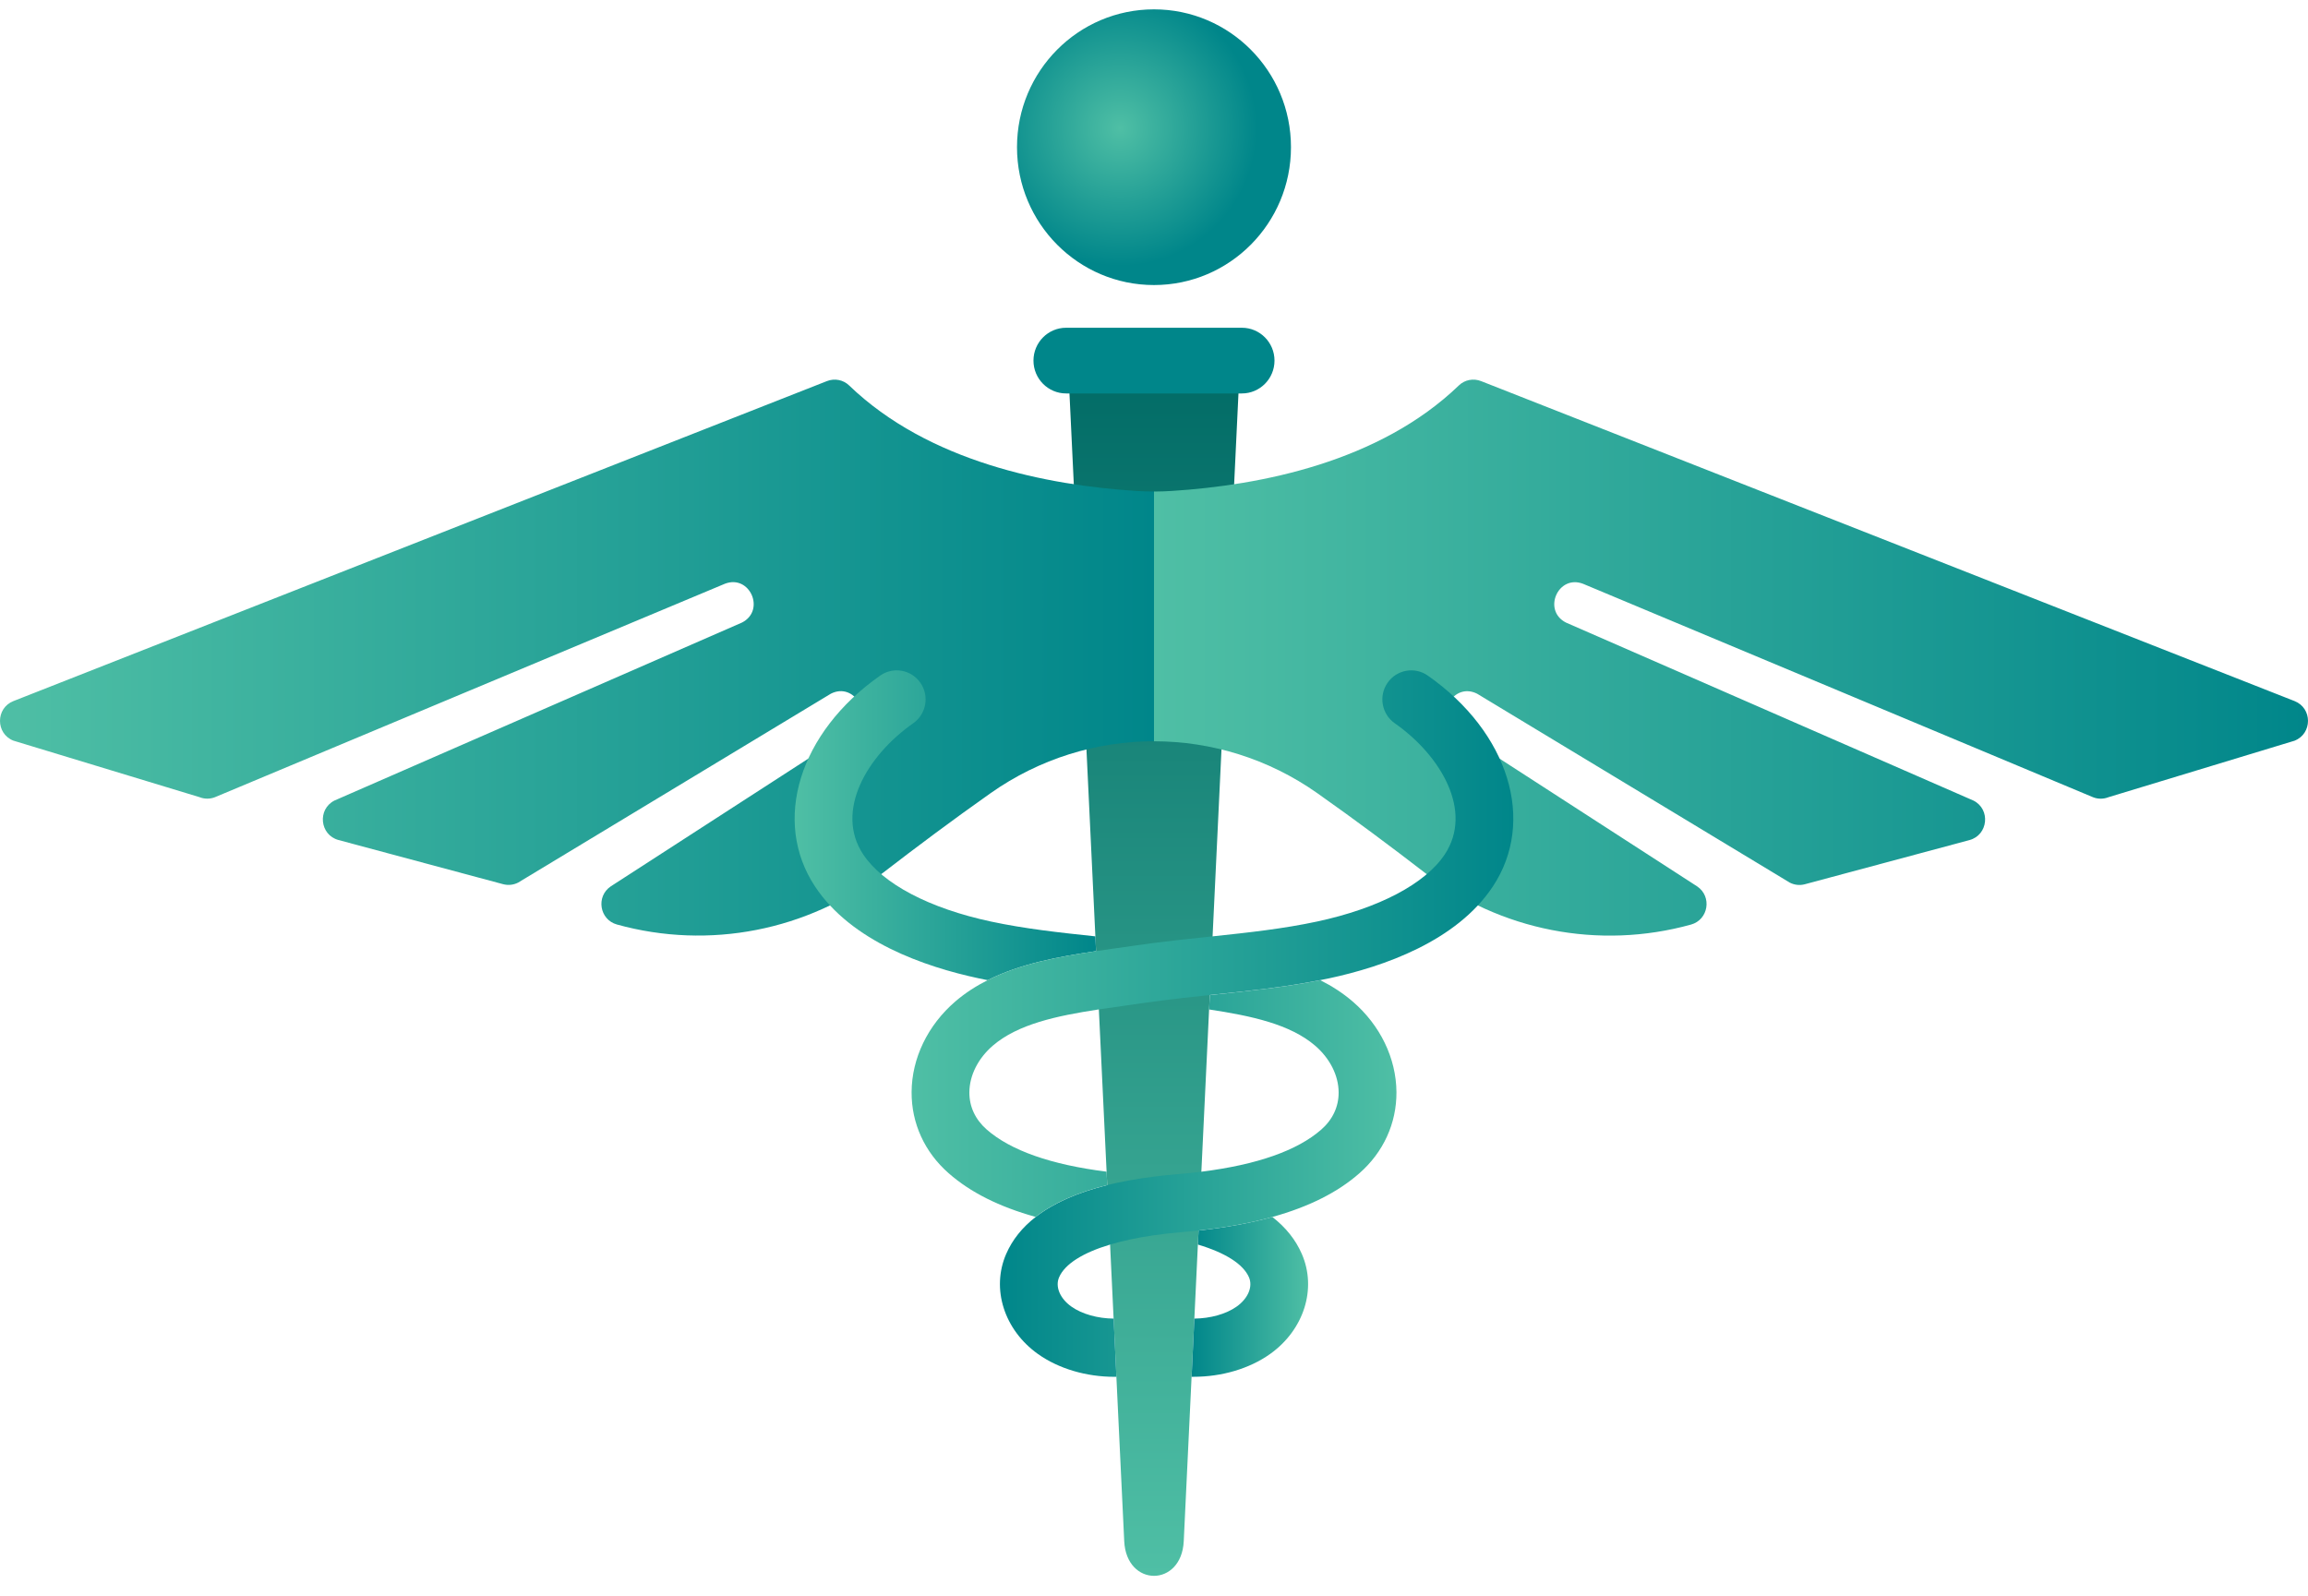
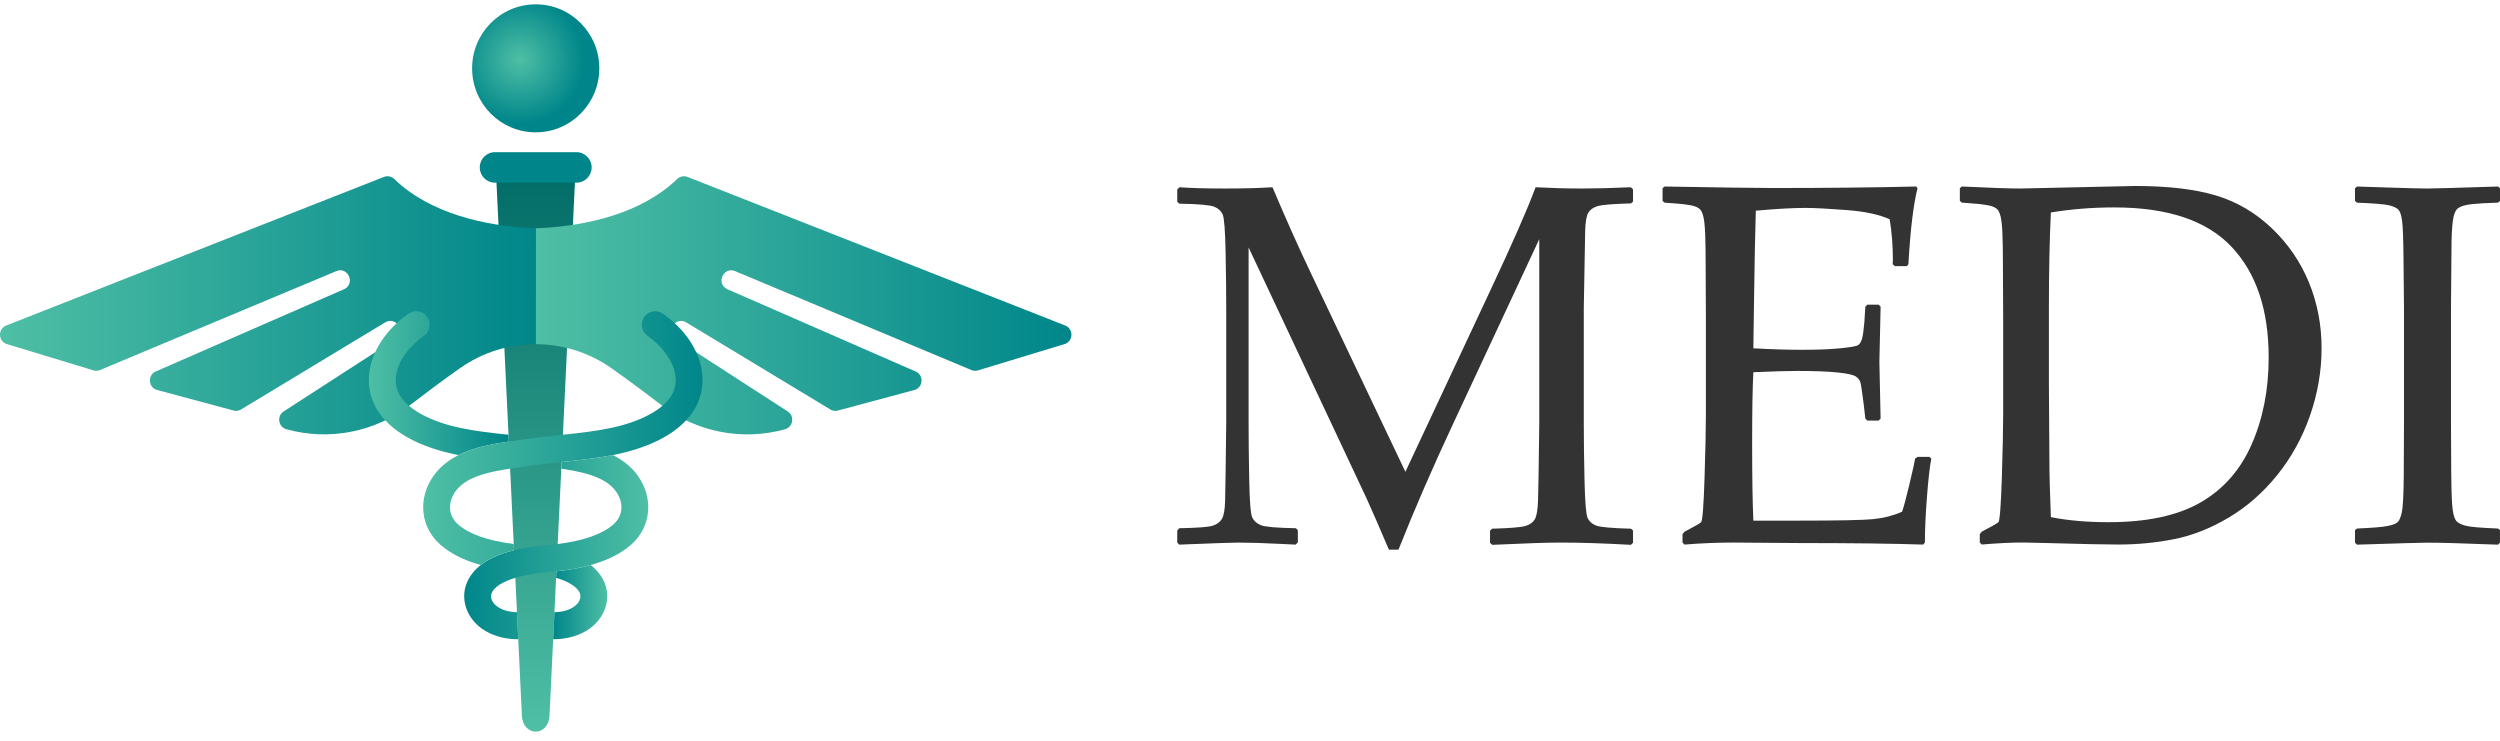
- <svg xmlns="http://www.w3.org/2000/svg" width="81" height="56" viewBox="0 0 81 56" fill="none">
+ <svg xmlns="http://www.w3.org/2000/svg" width="189" height="56" viewBox="0 0 189 56" fill="none">
  <path d="M39.455 54.094L37.525 13.63C37.489 12.887 37.967 12.26 38.57 12.26H42.428C43.031 12.26 43.509 12.887 43.473 13.63L41.544 54.094C41.468 55.718 39.532 55.718 39.455 54.094Z" fill="url(#paint0_linear)" />
  <path d="M40.499 10.005C43.155 10.005 45.307 7.838 45.307 5.166C45.307 2.494 43.155 0.328 40.499 0.328C37.844 0.328 35.692 2.494 35.692 5.166C35.692 7.838 37.844 10.005 40.499 10.005Z" fill="url(#paint1_radial)" />
  <path d="M43.584 13.81H37.416C36.783 13.81 36.27 13.294 36.27 12.657C36.27 12.02 36.783 11.504 37.416 11.504H43.584C44.216 11.504 44.729 12.02 44.729 12.657C44.729 13.294 44.216 13.81 43.584 13.81Z" fill="#00868A" />
  <path d="M80.531 24.609L51.979 13.377C51.712 13.272 51.407 13.328 51.2 13.528C48.413 16.213 44.254 17.032 41.126 17.232C40.917 17.245 40.708 17.253 40.5 17.253V26.019C42.505 26.019 44.511 26.627 46.232 27.841C47.564 28.78 48.854 29.745 49.989 30.621C52.651 32.673 56.116 33.349 59.348 32.452C59.959 32.282 60.09 31.47 59.565 31.114L51.093 25.635C50.322 25.112 51.014 23.927 51.843 24.351L62.815 30.981C62.978 31.064 63.166 31.085 63.342 31.037L69.118 29.487C69.776 29.31 69.869 28.409 69.261 28.101L54.96 21.853C54.122 21.428 54.681 20.155 55.557 20.491L73.461 27.985C73.634 28.052 73.825 28.05 73.997 27.982L80.531 25.998C81.156 25.748 81.156 24.858 80.531 24.609Z" fill="url(#paint2_linear)" />
  <path d="M39.873 17.232C36.745 17.032 32.586 16.213 29.799 13.528C29.592 13.328 29.287 13.272 29.02 13.377L0.469 24.609C-0.156 24.857 -0.156 25.748 0.468 25.996L7.002 27.98C7.174 28.049 7.365 28.05 7.538 27.984L25.442 20.489C26.318 20.153 26.876 21.427 26.039 21.852L11.738 28.099C11.13 28.408 11.223 29.309 11.881 29.485L17.657 31.035C17.833 31.082 18.022 31.063 18.184 30.979L29.157 24.35C29.985 23.925 30.678 25.11 29.907 25.633L21.434 31.112C20.909 31.468 21.04 32.28 21.651 32.45C24.884 33.347 28.348 32.671 31.01 30.619C32.146 29.743 33.435 28.778 34.767 27.839C36.488 26.625 38.494 26.018 40.499 26.018V17.251C40.291 17.252 40.082 17.245 39.873 17.232Z" fill="url(#paint3_linear)" />
  <path d="M38.442 32.866C37.168 32.732 35.959 32.599 34.777 32.346C32.615 31.883 30.981 31.024 30.294 29.989C29.291 28.477 30.418 26.529 32.05 25.386C32.509 25.064 32.623 24.43 32.303 23.967C31.983 23.505 31.352 23.39 30.892 23.712C28.044 25.707 27.083 28.823 28.608 31.122C29.88 33.039 32.435 33.931 34.355 34.341C34.458 34.364 34.561 34.383 34.663 34.404C35.801 33.83 37.132 33.581 38.466 33.385L38.442 32.866Z" fill="url(#paint4_linear)" />
  <path d="M42.041 43.684C42.998 43.97 43.629 44.366 43.832 44.831C43.976 45.161 43.803 45.575 43.402 45.86C43.026 46.128 42.47 46.277 41.917 46.283L41.82 48.325C41.845 48.325 41.87 48.325 41.894 48.325C42.87 48.325 43.841 48.046 44.573 47.526C45.762 46.68 46.221 45.236 45.688 44.014C45.473 43.518 45.127 43.084 44.654 42.716C43.889 42.928 43.028 43.087 42.065 43.192L42.041 43.684Z" fill="url(#paint5_linear)" />
  <path d="M47.47 35.151C47.122 34.852 46.741 34.608 46.335 34.404C45.096 34.649 43.828 34.783 42.601 34.913C42.554 34.918 42.506 34.922 42.459 34.928L42.435 35.432C43.925 35.658 45.28 35.951 46.155 36.703C46.675 37.151 46.977 37.749 46.98 38.344C46.982 38.846 46.772 39.295 46.373 39.646C45.533 40.384 44.119 40.882 42.164 41.127C41.885 41.163 41.595 41.192 41.294 41.217C41.02 41.239 40.756 41.267 40.5 41.299C39.906 41.374 39.358 41.472 38.859 41.596C37.805 41.859 36.966 42.232 36.347 42.716C35.873 43.084 35.528 43.517 35.312 44.014C34.781 45.236 35.24 46.68 36.428 47.526C37.159 48.046 38.131 48.326 39.106 48.326C39.131 48.326 39.156 48.325 39.181 48.325L39.084 46.283C38.531 46.278 37.975 46.128 37.599 45.86C37.198 45.575 37.026 45.161 37.17 44.831C37.372 44.366 38.004 43.971 38.96 43.684C39.407 43.55 39.924 43.44 40.502 43.357C40.806 43.313 41.125 43.277 41.461 43.249C41.668 43.233 41.869 43.212 42.067 43.191C43.03 43.086 43.891 42.928 44.656 42.715C45.934 42.359 46.946 41.852 47.708 41.182C48.552 40.441 49.015 39.429 49.009 38.333C49 37.144 48.44 35.984 47.47 35.151Z" fill="url(#paint6_linear)" />
  <path d="M50.107 23.712C49.648 23.39 49.016 23.505 48.696 23.967C48.376 24.429 48.49 25.064 48.949 25.386C50.581 26.529 51.708 28.477 50.705 29.989C50.019 31.024 48.384 31.883 46.222 32.346C45.041 32.599 43.832 32.731 42.557 32.866C42.502 32.872 42.446 32.877 42.391 32.883C41.77 32.948 41.134 33.016 40.499 33.097C40.282 33.126 40.065 33.155 39.848 33.187C39.621 33.221 39.392 33.252 39.163 33.284C38.931 33.317 38.699 33.35 38.467 33.384C37.133 33.581 35.801 33.83 34.664 34.403C34.258 34.607 33.877 34.851 33.529 35.15C32.56 35.984 31.999 37.143 31.993 38.332C31.987 39.428 32.449 40.44 33.294 41.181C34.056 41.851 35.066 42.358 36.346 42.714C36.965 42.23 37.804 41.857 38.858 41.595L38.836 41.126C36.881 40.88 35.467 40.382 34.627 39.645C34.228 39.293 34.018 38.844 34.02 38.343C34.024 37.747 34.325 37.149 34.845 36.701C35.721 35.949 37.075 35.657 38.565 35.43C38.854 35.387 39.147 35.345 39.443 35.304C39.676 35.271 39.91 35.238 40.143 35.203C40.261 35.186 40.381 35.171 40.499 35.155C41.148 35.067 41.81 34.994 42.458 34.926C42.506 34.92 42.553 34.916 42.6 34.911C43.828 34.782 45.095 34.647 46.334 34.402C46.437 34.381 46.54 34.362 46.642 34.34C48.562 33.929 51.117 33.036 52.389 31.12C53.915 28.823 52.955 25.707 50.107 23.712Z" fill="url(#paint7_linear)" />
+   <path d="M123.289 14.156L123.457 14.309V15.243L123.307 15.376C121.943 15.415 121.096 15.485 120.768 15.586C120.44 15.688 120.207 15.855 120.071 16.09C119.935 16.325 119.856 16.785 119.838 17.471C119.819 18.156 119.785 20.094 119.735 23.281V32.064C119.735 33.333 119.754 34.769 119.791 36.369C119.828 37.969 119.905 38.901 120.024 39.16C120.142 39.42 120.356 39.611 120.665 39.731C120.975 39.852 121.857 39.932 123.307 39.97L123.457 40.104V41.037L123.289 41.19C121.268 41.075 119.506 41.018 118.005 41.018C116.987 41.018 115.257 41.075 112.814 41.19L112.646 41.037V40.123L112.796 39.97C114.16 39.932 115.007 39.863 115.335 39.76C115.663 39.659 115.896 39.491 116.032 39.256C116.168 39.021 116.249 38.555 116.275 37.856C116.299 37.158 116.331 35.227 116.368 32.066V18.082L109.949 31.836C108.336 35.279 106.928 38.517 105.726 41.553H105C104.305 39.915 103.734 38.607 103.289 37.627L94.395 18.71V32.027C94.395 33.272 94.41 34.704 94.442 36.323C94.474 37.942 94.55 38.88 94.675 39.134C94.798 39.388 95.016 39.579 95.326 39.705C95.635 39.833 96.517 39.907 97.968 39.934L98.117 40.087V41.001L97.949 41.173L96.758 41.116C95.529 41.053 94.475 41.02 93.595 41.02C93.198 41.02 91.716 41.07 89.149 41.173L89 41.02V40.106L89.149 39.934C90.513 39.909 91.356 39.846 91.679 39.743C92.001 39.642 92.234 39.47 92.376 39.229C92.518 38.989 92.6 38.538 92.618 37.877C92.637 37.217 92.665 35.267 92.702 32.029V23.304C92.702 22.149 92.688 20.741 92.656 19.084C92.624 17.427 92.549 16.468 92.432 16.207C92.315 15.947 92.1 15.752 91.791 15.626C91.481 15.5 90.599 15.424 89.149 15.397L89 15.245V14.328L89.167 14.156C90.023 14.219 91.177 14.252 92.628 14.252C93.993 14.252 95.182 14.221 96.2 14.156C97.242 16.621 98.24 18.849 99.196 20.845L106.248 35.666L112.611 22.082C114.336 18.412 115.495 15.77 116.09 14.156C117.281 14.219 118.452 14.252 119.606 14.252C120.647 14.252 121.874 14.221 123.289 14.156Z" fill="#333333" />
+   <path d="M125.688 14.233L125.837 14.1C130.092 14.176 132.814 14.214 134.006 14.214C138.074 14.214 141.695 14.176 144.87 14.1L144.963 14.233C144.654 15.453 144.424 17.364 144.275 19.969L144.163 20.122H143.251L143.084 19.969C143.097 19.854 143.102 19.753 143.102 19.663C143.102 18.585 143.022 17.555 142.86 16.576C142.079 16.221 140.995 15.988 139.614 15.881C138.231 15.774 137.192 15.719 136.498 15.719C135.518 15.719 134.267 15.789 132.74 15.929L132.665 18.976L132.609 22.462L132.553 26.331C133.892 26.407 135.126 26.445 136.256 26.445C137.397 26.445 138.352 26.407 139.122 26.331C139.89 26.254 140.341 26.176 140.47 26.092C140.6 26.01 140.699 25.851 140.768 25.616C140.835 25.382 140.895 24.965 140.945 24.368L141.02 23.186L141.169 23.033H142.025L142.174 23.186C142.15 24.57 142.118 25.962 142.081 27.358L142.174 31.644L142.025 31.797H141.169L141.02 31.644L140.889 30.5C140.777 29.611 140.697 29.082 140.647 28.91C140.596 28.738 140.483 28.589 140.302 28.463C140.121 28.337 139.661 28.234 138.917 28.158C138.173 28.081 137.149 28.043 135.848 28.043C135.128 28.043 134.03 28.076 132.555 28.139C132.494 29.206 132.462 30.984 132.462 33.473C132.462 36.141 132.494 38.103 132.555 39.36H135.978C138.993 39.36 140.878 39.322 141.633 39.245C142.39 39.169 143.11 38.986 143.792 38.693C143.904 38.401 144.087 37.725 144.34 36.664C144.594 35.604 144.741 34.94 144.778 34.672L144.965 34.539H145.858L146.007 34.672C145.895 35.218 145.787 36.171 145.681 37.531C145.575 38.89 145.522 40.053 145.522 41.017L145.392 41.17C143.022 41.093 139.922 41.055 136.09 41.055L131.03 41.017C129.852 41.017 128.623 41.067 127.346 41.17L127.197 41.017V40.389L127.346 40.198C128.077 39.816 128.496 39.579 128.602 39.484C128.707 39.388 128.795 38.277 128.863 36.15C128.931 34.023 128.966 32.4 128.966 31.283V24.293L128.947 19.969C128.947 19.029 128.934 18.264 128.91 17.674C128.886 17.084 128.841 16.662 128.78 16.406C128.718 16.152 128.645 15.975 128.565 15.873C128.485 15.772 128.354 15.686 128.174 15.616C127.993 15.545 127.687 15.486 127.253 15.434L125.839 15.32L125.69 15.186V14.233H125.688Z" fill="#333333" />
+   <path d="M148.162 14.232L148.312 14.099C150.458 14.2 151.921 14.252 152.702 14.252L161.409 14.06C163.889 14.06 165.923 14.299 167.512 14.775C169.1 15.25 170.51 16.077 171.744 17.251C172.978 18.425 173.914 19.792 174.554 21.346C175.191 22.902 175.512 24.564 175.512 26.328C175.512 28.042 175.221 29.738 174.638 31.414C174.054 33.091 173.226 34.593 172.154 35.92C171.082 37.247 169.859 38.318 168.489 39.13C167.118 39.943 165.744 40.485 164.368 40.758C162.992 41.031 161.585 41.167 160.145 41.167C159.178 41.167 157.354 41.129 154.675 41.052C153.795 41.028 153.211 41.014 152.926 41.014C152.07 41.014 151.034 41.064 149.82 41.167L149.671 41.014V40.386L149.82 40.195C150.551 39.813 150.97 39.577 151.077 39.481C151.181 39.386 151.269 38.274 151.338 36.147C151.405 34.02 151.44 32.398 151.44 31.28V24.293L151.421 19.968C151.421 19.029 151.408 18.263 151.384 17.673C151.36 17.083 151.315 16.661 151.254 16.405C151.192 16.151 151.119 15.974 151.039 15.873C150.959 15.771 150.829 15.685 150.648 15.615C150.469 15.544 150.161 15.485 149.727 15.433L148.313 15.319L148.164 15.185V14.232H148.162ZM155.046 39.095C156.312 39.349 157.768 39.477 159.418 39.477C162.308 39.477 164.618 38.983 166.348 37.992C168.078 37.001 169.371 35.535 170.226 33.591C171.082 31.647 171.511 29.457 171.511 27.019C171.511 23.424 170.575 20.636 168.701 18.654C166.829 16.672 163.876 15.681 159.845 15.681C158.184 15.681 156.582 15.809 155.046 16.063C154.947 18.146 154.897 20.497 154.897 23.113V29.094L154.934 34.696C154.934 35.786 154.971 37.255 155.046 39.095Z" fill="#333333" />
+   <path d="M178.189 14.1L180.514 14.176C182.04 14.227 183.039 14.252 183.511 14.252C183.932 14.252 185.713 14.203 188.85 14.1L189 14.233V15.186L188.85 15.32C187.995 15.345 187.335 15.383 186.868 15.434C186.402 15.486 186.065 15.581 185.854 15.721C185.644 15.86 185.504 16.186 185.435 16.702C185.366 17.216 185.332 17.932 185.332 18.846L185.295 23.228V32.049L185.314 35.764C185.327 37.2 185.362 38.126 185.425 38.546C185.487 38.966 185.576 39.245 185.696 39.385C185.813 39.524 186.041 39.642 186.374 39.738C186.71 39.833 187.534 39.906 188.849 39.957L188.998 40.072V41.025L188.849 41.177C188.787 41.177 187.694 41.139 185.575 41.063C184.695 41.038 184.005 41.025 183.509 41.025C183.125 41.025 181.35 41.074 178.188 41.177L178.038 41.025V40.072L178.188 39.957C179.342 39.908 180.11 39.843 180.494 39.766C180.878 39.69 181.135 39.593 181.266 39.47C181.396 39.35 181.501 39.092 181.583 38.699C181.663 38.306 181.71 37.429 181.723 36.07L181.741 32.051V23.23L181.704 19.514C181.691 18.067 181.657 17.134 181.601 16.713C181.545 16.293 181.458 16.015 181.34 15.875C181.223 15.736 180.995 15.621 180.662 15.532C180.326 15.444 179.502 15.373 178.188 15.322L178.038 15.188V14.233L178.189 14.1Z" fill="#333333" />
  <defs>
    <linearGradient id="paint0_linear" x1="40.5" y1="55.312" x2="40.5" y2="12.261" gradientUnits="userSpaceOnUse">
      <stop stop-color="#4FBFA5" />
      <stop offset="1" stop-color="#006A65" />
    </linearGradient>
    <radialGradient id="paint1_radial" cx="0" cy="0" r="1" gradientUnits="userSpaceOnUse" gradientTransform="translate(39.3103 4.50102) scale(4.80728 4.8382)">
      <stop stop-color="#4FBFA5" />
      <stop offset="1" stop-color="#00868A" />
    </radialGradient>
    <linearGradient id="paint2_linear" x1="40.5" y1="23.082" x2="81" y2="23.082" gradientUnits="userSpaceOnUse">
      <stop stop-color="#4FBFA5" />
      <stop offset="1" stop-color="#00868A" />
    </linearGradient>
    <linearGradient id="paint3_linear" x1="-0" y1="23.082" x2="40.5" y2="23.082" gradientUnits="userSpaceOnUse">
      <stop stop-color="#4FBFA5" />
      <stop offset="1" stop-color="#00868A" />
    </linearGradient>
    <linearGradient id="paint4_linear" x1="27.889" y1="28.966" x2="38.467" y2="28.966" gradientUnits="userSpaceOnUse">
      <stop stop-color="#4FBFA5" />
      <stop offset="1" stop-color="#00868A" />
    </linearGradient>
    <linearGradient id="paint5_linear" x1="41.82" y1="45.52" x2="45.907" y2="45.52" gradientUnits="userSpaceOnUse">
      <stop stop-color="#00868A" />
      <stop offset="1" stop-color="#4FBFA5" />
    </linearGradient>
    <linearGradient id="paint6_linear" x1="35.092" y1="41.364" x2="49.006" y2="41.364" gradientUnits="userSpaceOnUse">
      <stop stop-color="#00868A" />
      <stop offset="1" stop-color="#4FBFA5" />
    </linearGradient>
    <linearGradient id="paint7_linear" x1="31.994" y1="33.122" x2="53.11" y2="33.122" gradientUnits="userSpaceOnUse">
      <stop stop-color="#4FBFA5" />
      <stop offset="1" stop-color="#00868A" />
    </linearGradient>
  </defs>
</svg>
